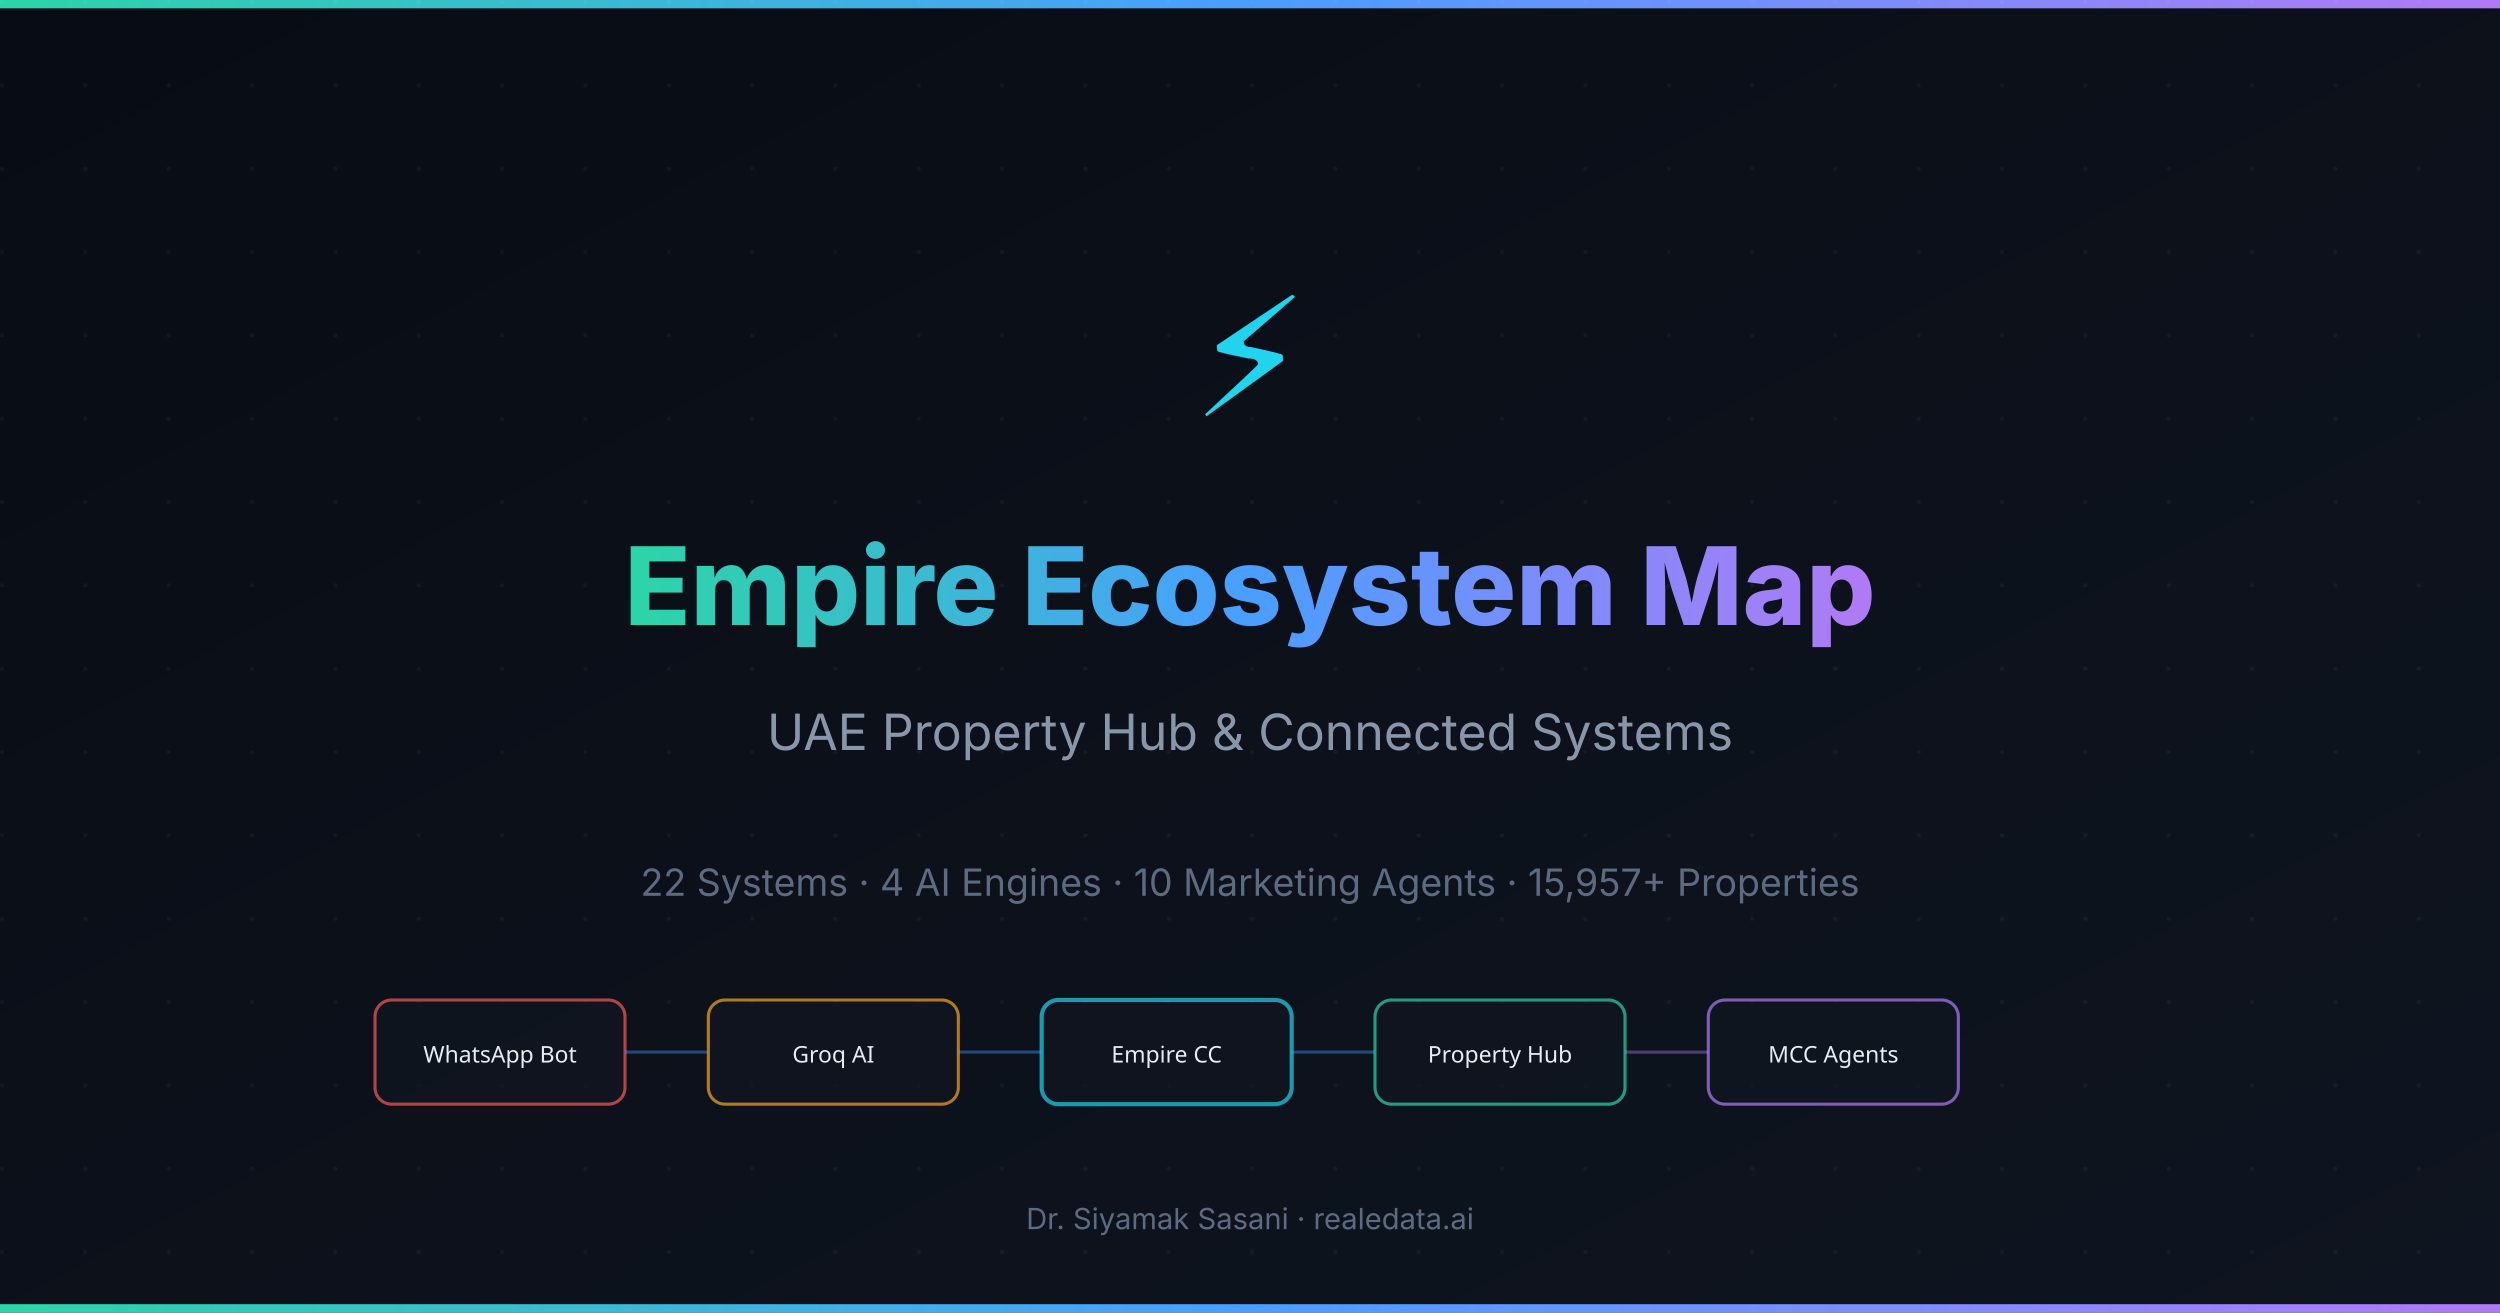
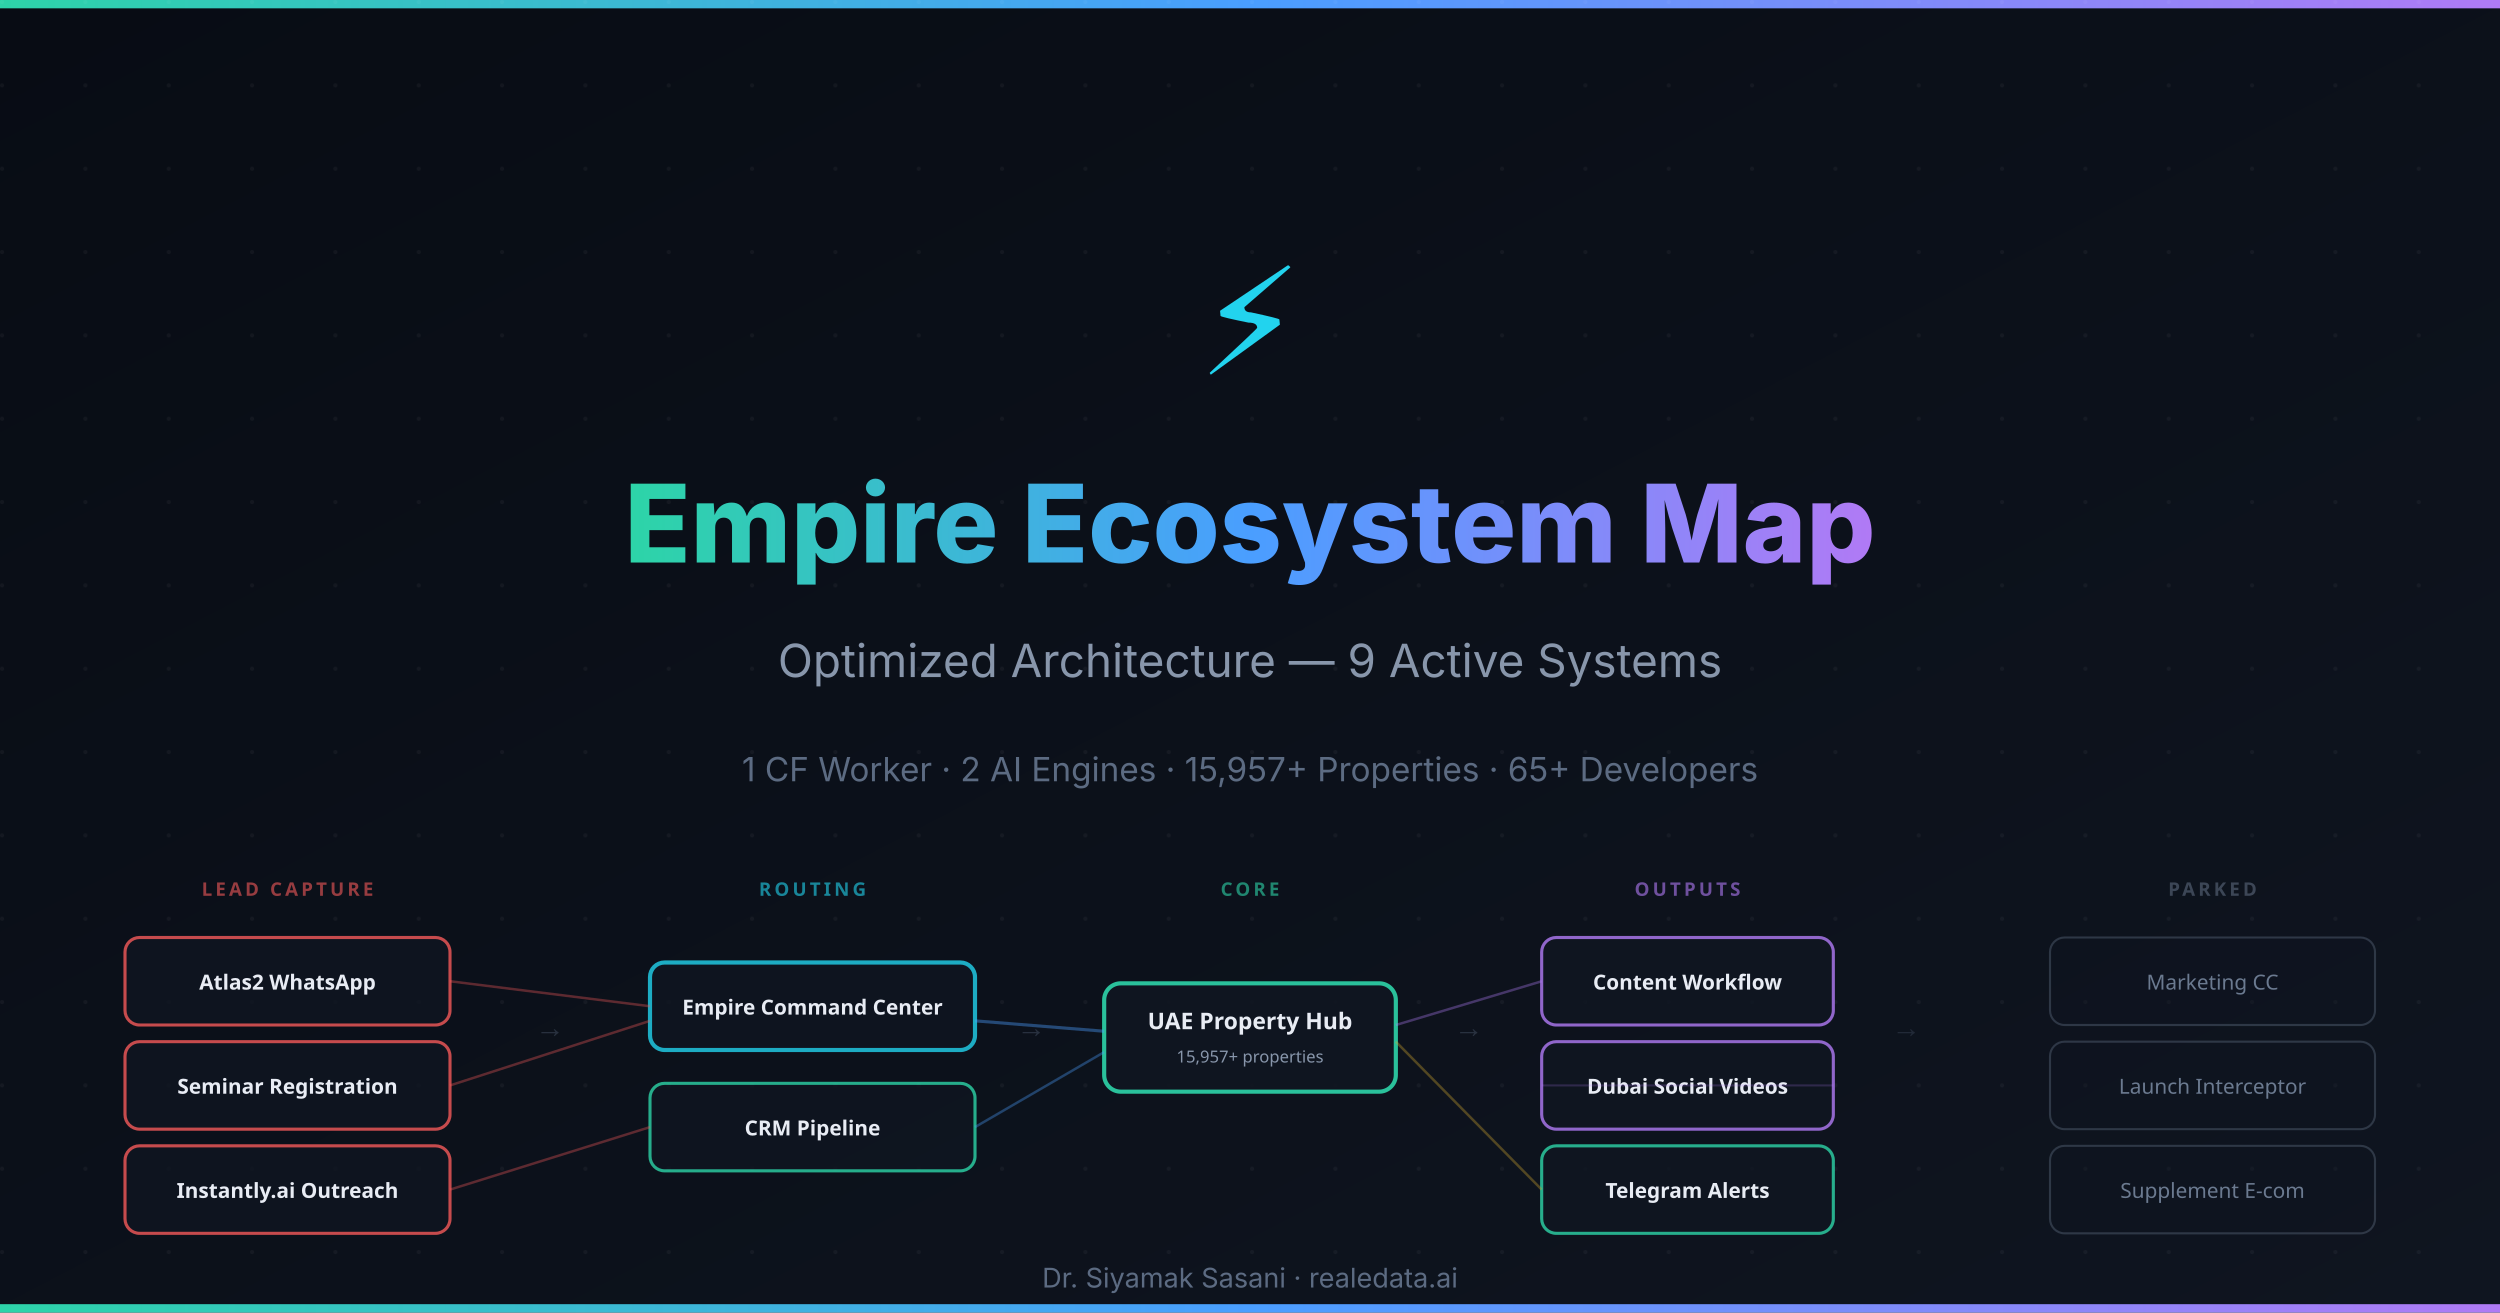
<svg xmlns="http://www.w3.org/2000/svg" width="1200" height="630" viewBox="0 0 1200 630">
  <defs>
    <linearGradient id="bg" x1="0%" y1="0%" x2="100%" y2="100%">
      <stop offset="0%" style="stop-color:#080c14" />
      <stop offset="100%" style="stop-color:#0f1520" />
    </linearGradient>
    <linearGradient id="title" x1="0%" y1="0%" x2="100%" y2="0%">
      <stop offset="0%" style="stop-color:#2dd4a8" />
      <stop offset="50%" style="stop-color:#4a9eff" />
      <stop offset="100%" style="stop-color:#b07af5" />
    </linearGradient>
  </defs>
  <rect width="1200" height="630" fill="url(#bg)" />
  <rect x="0" y="0" width="1200" height="4" fill="url(#title)" />
  <pattern id="dots" width="40" height="40" patternUnits="userSpaceOnUse">
    <circle cx="1" cy="1" r="1" fill="rgba(255,255,255,0.04)" />
  </pattern>
  <rect width="1200" height="630" fill="url(#dots)" />
-   <text x="600" y="200" font-size="80" text-anchor="middle" fill="#22d3ee">⚡</text>
-   <text x="600" y="300" font-family="-apple-system, BlinkMacSystemFont, 'Segoe UI', system-ui, sans-serif" font-size="52" font-weight="800" text-anchor="middle" fill="url(#title)">Empire Ecosystem Map</text>
-   <text x="600" y="360" font-family="-apple-system, BlinkMacSystemFont, 'Segoe UI', system-ui, sans-serif" font-size="24" text-anchor="middle" fill="#8896ab">UAE Property Hub &amp; Connected Systems</text>
-   <text x="600" y="430" font-family="-apple-system, BlinkMacSystemFont, 'Segoe UI', system-ui, sans-serif" font-size="18" text-anchor="middle" fill="#5c6b82">22 Systems  ·  4 AI Engines  ·  10 Marketing Agents  ·  15,957+ Properties</text>
-   <rect x="180" y="480" width="120" height="50" rx="8" fill="#0f1520" stroke="#f55a5a" stroke-width="1.5" opacity="0.7" />
-   <text x="240" y="510" font-size="11" text-anchor="middle" fill="#e8ecf4" font-family="system-ui">WhatsApp Bot</text>
-   <rect x="340" y="480" width="120" height="50" rx="8" fill="#0f1520" stroke="#f5a623" stroke-width="1.5" opacity="0.7" />
-   <text x="400" y="510" font-size="11" text-anchor="middle" fill="#e8ecf4" font-family="system-ui">Groq AI</text>
-   <rect x="500" y="480" width="120" height="50" rx="8" fill="#0f1520" stroke="#22d3ee" stroke-width="2" opacity="0.7" />
-   <text x="560" y="510" font-size="11" text-anchor="middle" fill="#e8ecf4" font-family="system-ui">Empire CC</text>
-   <rect x="660" y="480" width="120" height="50" rx="8" fill="#0f1520" stroke="#2dd4a8" stroke-width="1.5" opacity="0.7" />
-   <text x="720" y="510" font-size="11" text-anchor="middle" fill="#e8ecf4" font-family="system-ui">Property Hub</text>
-   <rect x="820" y="480" width="120" height="50" rx="8" fill="#0f1520" stroke="#b07af5" stroke-width="1.5" opacity="0.7" />
-   <text x="880" y="510" font-size="11" text-anchor="middle" fill="#e8ecf4" font-family="system-ui">MCC Agents</text>
-   <line x1="300" y1="505" x2="340" y2="505" stroke="#4a9eff" stroke-width="1.5" opacity="0.4" />
-   <line x1="460" y1="505" x2="500" y2="505" stroke="#4a9eff" stroke-width="1.5" opacity="0.4" />
-   <line x1="620" y1="505" x2="660" y2="505" stroke="#4a9eff" stroke-width="1.5" opacity="0.4" />
-   <line x1="780" y1="505" x2="820" y2="505" stroke="#b07af5" stroke-width="1.5" opacity="0.4" />
-   <text x="600" y="590" font-family="-apple-system, system-ui, sans-serif" font-size="14" text-anchor="middle" fill="#5c6b82">Dr. Siyamak Sasani · realedata.ai</text>
+   <text x="600" y="180" font-size="72" text-anchor="middle" fill="#22d3ee">⚡</text>
+   <text x="600" y="270" font-family="-apple-system, BlinkMacSystemFont, 'Segoe UI', system-ui, sans-serif" font-size="52" font-weight="800" text-anchor="middle" fill="url(#title)">Empire Ecosystem Map</text>
+   <text x="600" y="325" font-family="-apple-system, BlinkMacSystemFont, 'Segoe UI', system-ui, sans-serif" font-size="22" text-anchor="middle" fill="#8896ab">Optimized Architecture — 9 Active Systems</text>
+   <text x="600" y="375" font-family="-apple-system, BlinkMacSystemFont, 'Segoe UI', system-ui, sans-serif" font-size="16" text-anchor="middle" fill="#5c6b82">1 CF Worker  ·  2 AI Engines  ·  15,957+ Properties  ·  65+ Developers</text>
+   <text x="138" y="430" font-family="system-ui" font-size="9" font-weight="700" text-anchor="middle" fill="#f55a5a" opacity="0.6" letter-spacing="1.5">LEAD CAPTURE</text>
+   <text x="390" y="430" font-family="system-ui" font-size="9" font-weight="700" text-anchor="middle" fill="#22d3ee" opacity="0.6" letter-spacing="1.5">ROUTING</text>
+   <text x="600" y="430" font-family="system-ui" font-size="9" font-weight="700" text-anchor="middle" fill="#2dd4a8" opacity="0.6" letter-spacing="1.5">CORE</text>
+   <text x="810" y="430" font-family="system-ui" font-size="9" font-weight="700" text-anchor="middle" fill="#b07af5" opacity="0.6" letter-spacing="1.5">OUTPUTS</text>
+   <text x="1062" y="430" font-family="system-ui" font-size="9" font-weight="700" text-anchor="middle" fill="#6b7a90" opacity="0.5" letter-spacing="1.5">PARKED</text>
+   <text x="264" y="498" font-size="14" text-anchor="middle" fill="#5c6b82" opacity="0.35">→</text>
+   <text x="495" y="498" font-size="14" text-anchor="middle" fill="#5c6b82" opacity="0.35">→</text>
+   <text x="705" y="498" font-size="14" text-anchor="middle" fill="#5c6b82" opacity="0.35">→</text>
+   <text x="915" y="498" font-size="14" text-anchor="middle" fill="#5c6b82" opacity="0.25">→</text>
+   <rect x="60" y="450" width="156" height="42" rx="7" fill="#0f1520" stroke="#f55a5a" stroke-width="1.5" opacity="0.8" />
+   <text x="138" y="475" font-size="10" text-anchor="middle" fill="#e8ecf4" font-family="system-ui" font-weight="600">Atlas2 WhatsApp</text>
+   <rect x="60" y="500" width="156" height="42" rx="7" fill="#0f1520" stroke="#f55a5a" stroke-width="1.5" opacity="0.8" />
+   <text x="138" y="525" font-size="10" text-anchor="middle" fill="#e8ecf4" font-family="system-ui" font-weight="600">Seminar Registration</text>
+   <rect x="60" y="550" width="156" height="42" rx="7" fill="#0f1520" stroke="#f55a5a" stroke-width="1.5" opacity="0.8" />
+   <text x="138" y="575" font-size="10" text-anchor="middle" fill="#e8ecf4" font-family="system-ui" font-weight="600">Instantly.ai Outreach</text>
+   <rect x="312" y="462" width="156" height="42" rx="7" fill="#0f1520" stroke="#22d3ee" stroke-width="2" opacity="0.8" />
+   <text x="390" y="487" font-size="10" text-anchor="middle" fill="#e8ecf4" font-family="system-ui" font-weight="600">Empire Command Center</text>
+   <rect x="312" y="520" width="156" height="42" rx="7" fill="#0f1520" stroke="#2dd4a8" stroke-width="1.5" opacity="0.8" />
+   <text x="390" y="545" font-size="10" text-anchor="middle" fill="#e8ecf4" font-family="system-ui" font-weight="600">CRM Pipeline</text>
+   <rect x="530" y="472" width="140" height="52" rx="8" fill="#0f1520" stroke="#2dd4a8" stroke-width="2" opacity="0.9" />
+   <text x="600" y="494" font-size="11" text-anchor="middle" fill="#e8ecf4" font-family="system-ui" font-weight="700">UAE Property Hub</text>
+   <text x="600" y="510" font-size="8" text-anchor="middle" fill="#8896ab" font-family="system-ui">15,957+ properties</text>
+   <rect x="740" y="450" width="140" height="42" rx="7" fill="#0f1520" stroke="#b07af5" stroke-width="1.5" opacity="0.8" />
+   <text x="810" y="475" font-size="10" text-anchor="middle" fill="#e8ecf4" font-family="system-ui" font-weight="600">Content Workflow</text>
+   <rect x="740" y="500" width="140" height="42" rx="7" fill="#0f1520" stroke="#b07af5" stroke-width="1.5" opacity="0.8" />
+   <text x="810" y="525" font-size="10" text-anchor="middle" fill="#e8ecf4" font-family="system-ui" font-weight="600">Dubai Social Videos</text>
+   <rect x="740" y="550" width="140" height="42" rx="7" fill="#0f1520" stroke="#2dd4a8" stroke-width="1.5" opacity="0.8" />
+   <text x="810" y="575" font-size="10" text-anchor="middle" fill="#e8ecf4" font-family="system-ui" font-weight="600">Telegram Alerts</text>
+   <rect x="984" y="450" width="156" height="42" rx="7" fill="#0f1520" stroke="#6b7a90" stroke-width="1" opacity="0.35" />
+   <text x="1062" y="475" font-size="10" text-anchor="middle" fill="#6b7a90" font-family="system-ui" font-weight="500">Marketing CC</text>
+   <rect x="984" y="500" width="156" height="42" rx="7" fill="#0f1520" stroke="#6b7a90" stroke-width="1" opacity="0.35" />
+   <text x="1062" y="525" font-size="10" text-anchor="middle" fill="#6b7a90" font-family="system-ui" font-weight="500">Launch Interceptor</text>
+   <rect x="984" y="550" width="156" height="42" rx="7" fill="#0f1520" stroke="#6b7a90" stroke-width="1" opacity="0.35" />
+   <text x="1062" y="575" font-size="10" text-anchor="middle" fill="#6b7a90" font-family="system-ui" font-weight="500">Supplement E-com</text>
+   <line x1="216" y1="471" x2="312" y2="483" stroke="#f55a5a" stroke-width="1.2" opacity="0.35" />
+   <line x1="216" y1="521" x2="312" y2="490" stroke="#f55a5a" stroke-width="1.2" opacity="0.35" />
+   <line x1="216" y1="571" x2="312" y2="541" stroke="#f55a5a" stroke-width="1.2" opacity="0.35" />
+   <line x1="468" y1="490" x2="530" y2="495" stroke="#4a9eff" stroke-width="1.5" opacity="0.4" />
+   <line x1="468" y1="541" x2="530" y2="505" stroke="#4a9eff" stroke-width="1.2" opacity="0.35" />
+   <line x1="670" y1="492" x2="740" y2="471" stroke="#b07af5" stroke-width="1.2" opacity="0.35" />
+   <line x1="670" y1="500" x2="740" y2="571" stroke="#d4a82d" stroke-width="1.2" opacity="0.35" />
+   <line x1="880" y1="521" x2="740" y2="521" stroke="#b07af5" stroke-width="1" opacity="0.2" />
+   <text x="600" y="618" font-family="-apple-system, system-ui, sans-serif" font-size="13" text-anchor="middle" fill="#5c6b82">Dr. Siyamak Sasani  ·  realedata.ai</text>
  <rect x="0" y="626" width="1200" height="4" fill="url(#title)" />
</svg>
